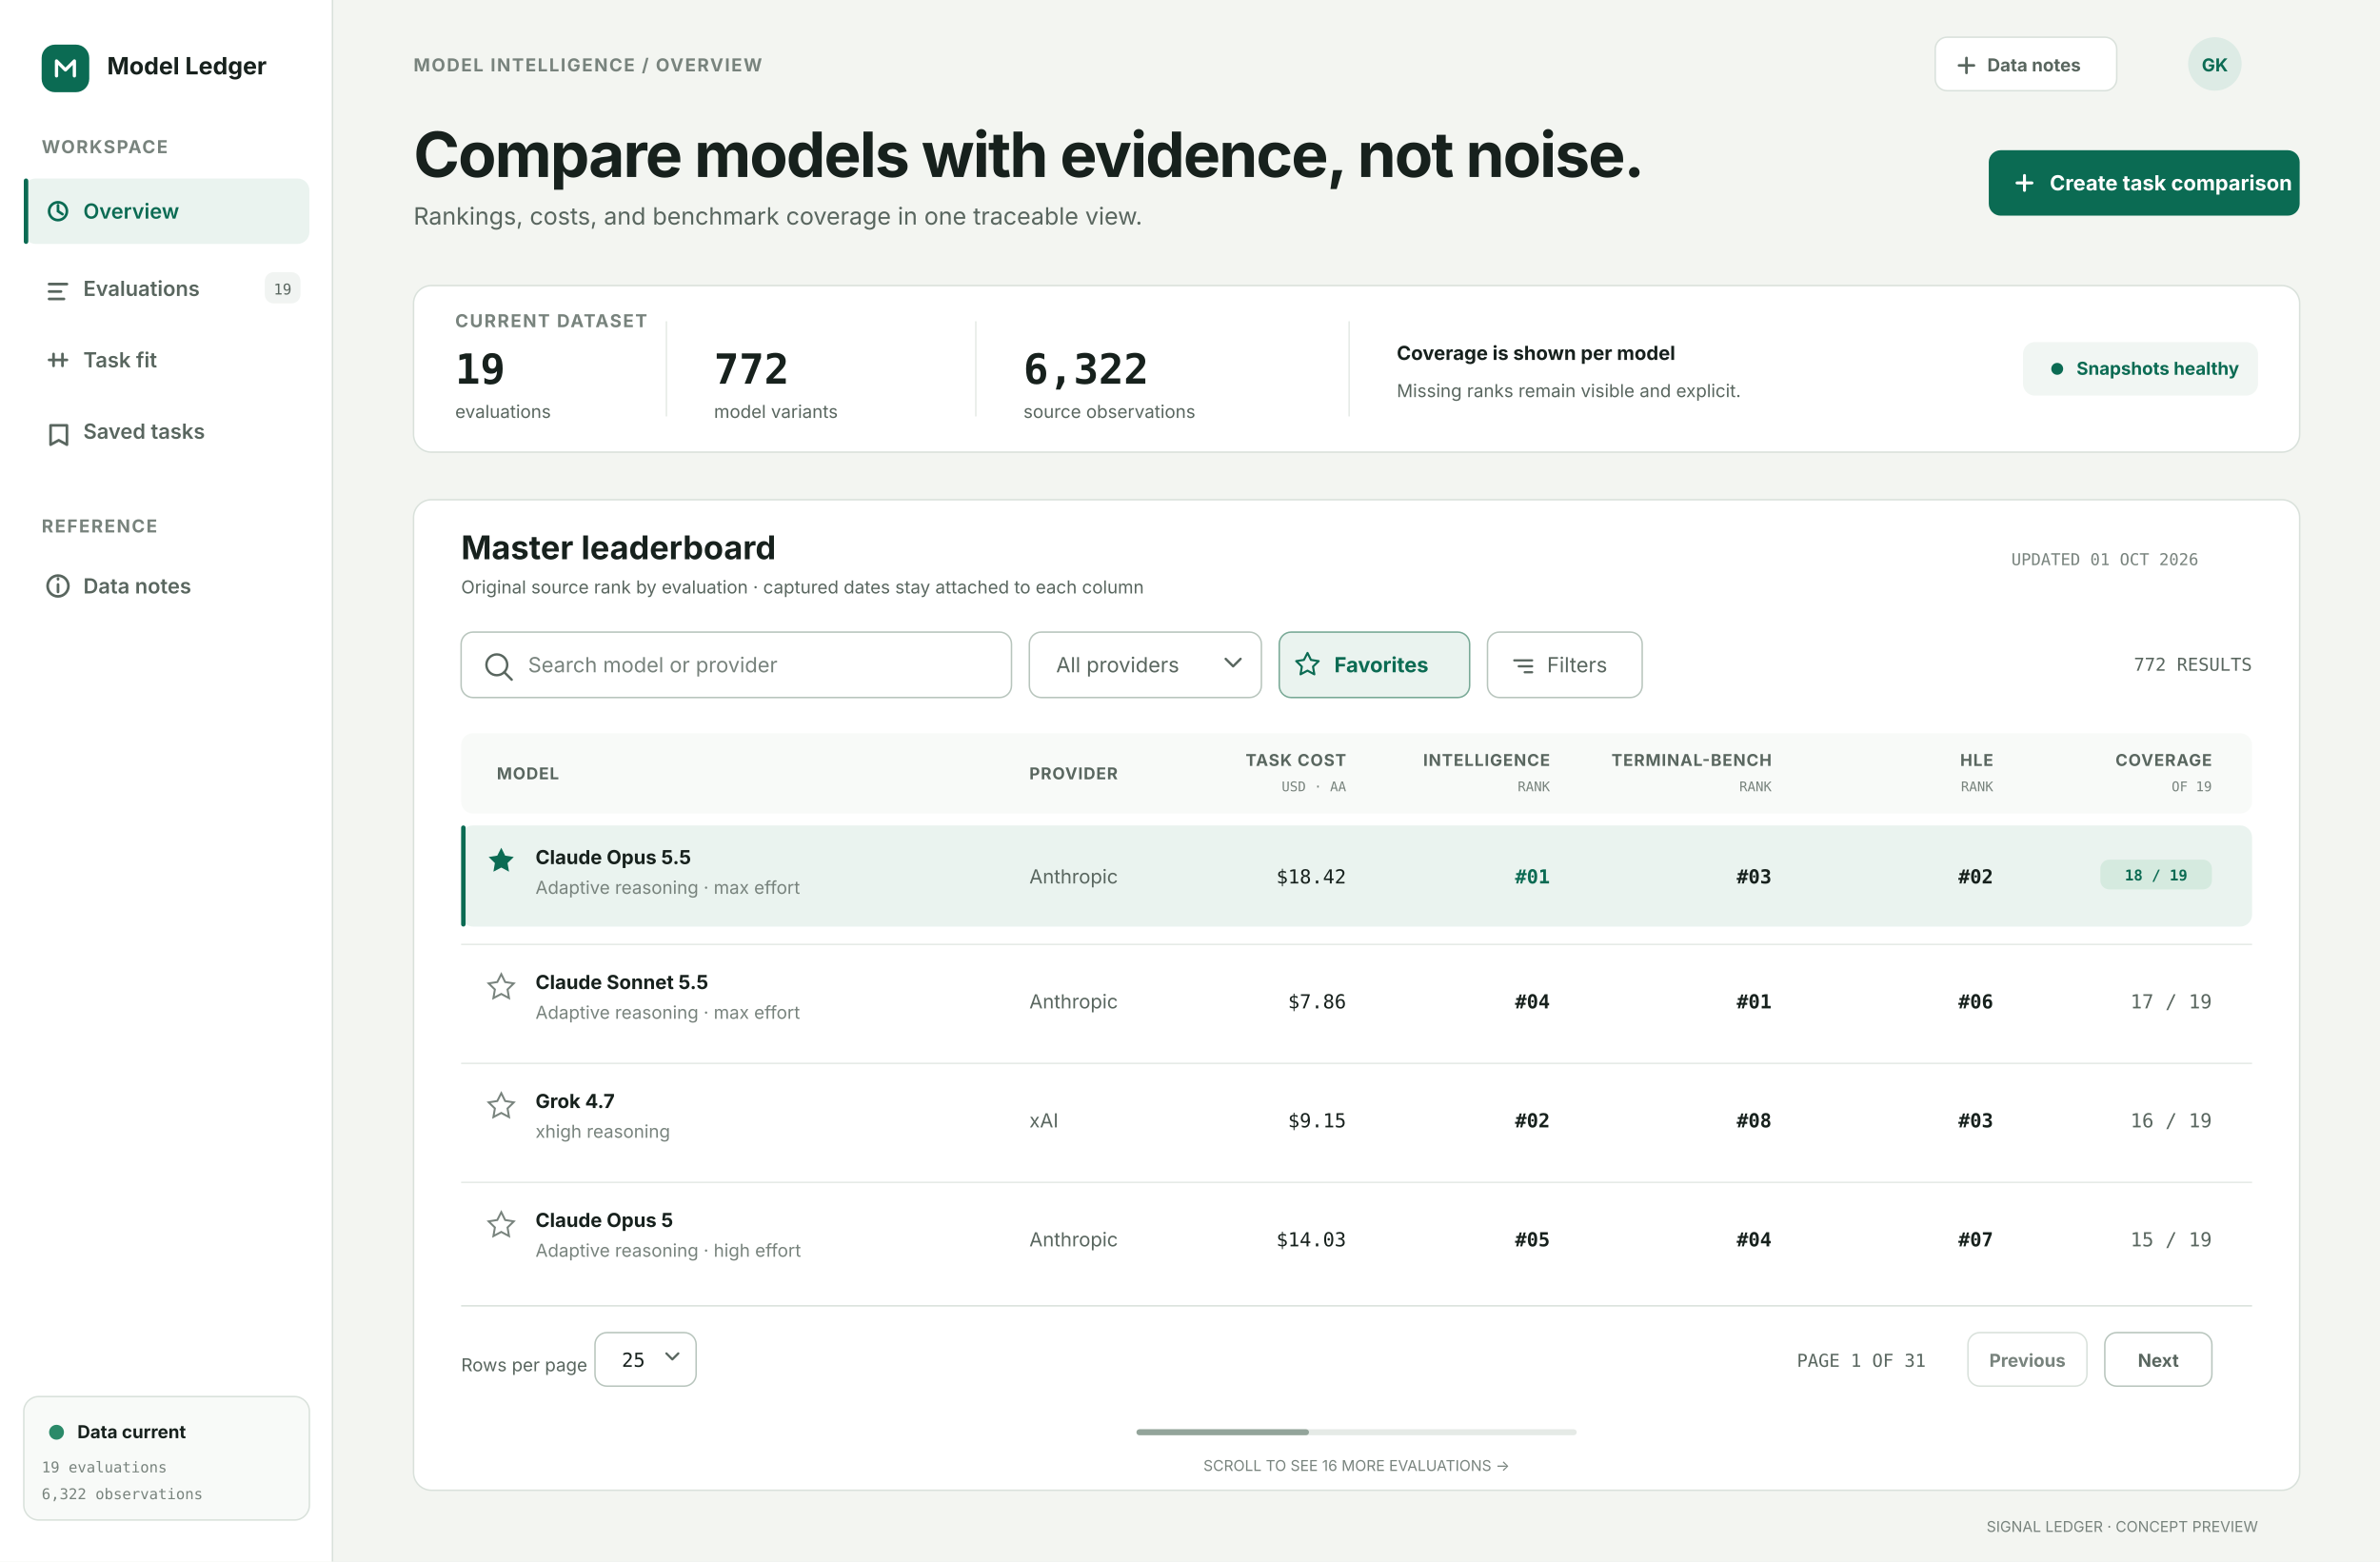
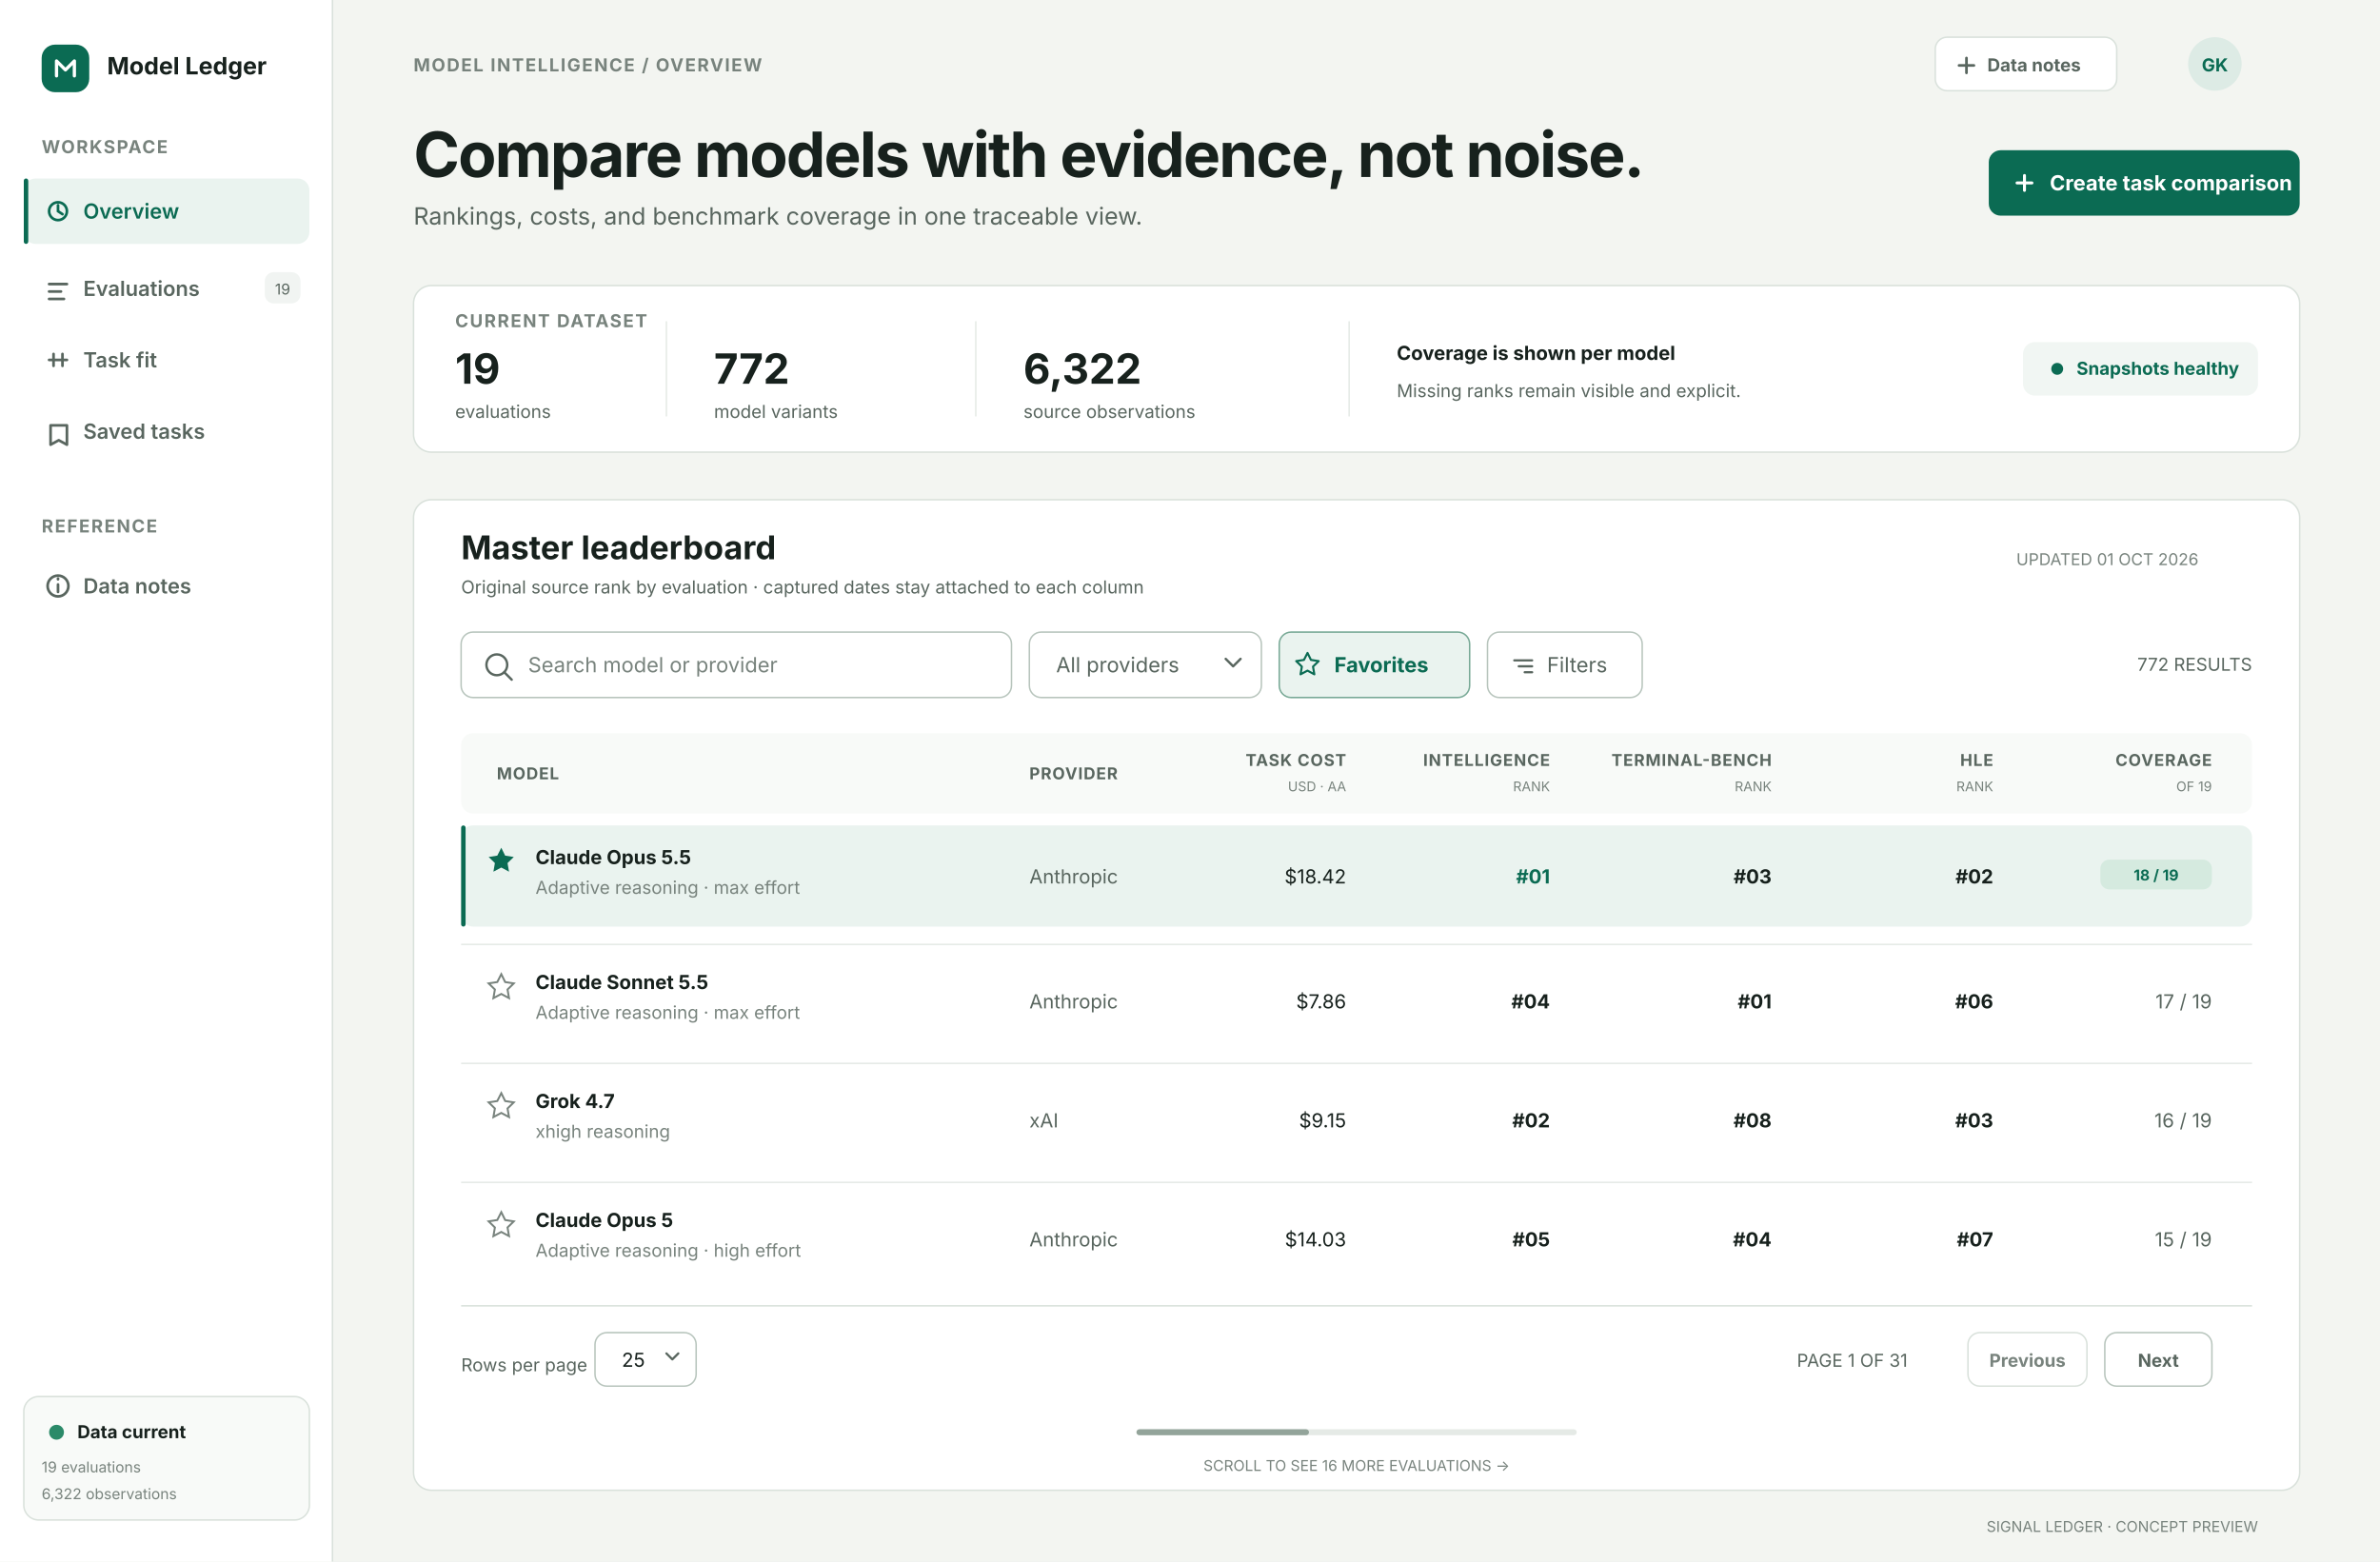
<svg xmlns="http://www.w3.org/2000/svg" width="1600" height="1050" viewBox="0 0 1600 1050" role="img" aria-labelledby="title description">
  <description id="description">A light mode desktop product mockup with a stable left navigation rail, warm mineral background, white evidence sheet, evergreen controls, summary metrics, filters, and a dense model leaderboard.</description>
  <defs>
    <filter id="menu-shadow" x="-20%" y="-20%" width="140%" height="160%">
      <feDropShadow dx="0" dy="12" stdDeviation="16" flood-color="#17211D" flood-opacity="0.12" />
    </filter>
    <style>
      .ui { font-family: "Geist", Inter, Arial, sans-serif; fill: #17211D; }
-       .mono { font-family: "Geist Mono", "SFMono-Regular", Consolas, monospace; fill: #17211D; font-variant-numeric: tabular-nums; }
+       .mono { font-family: "Geist", Inter, Arial, sans-serif; fill: #17211D; font-variant-numeric: tabular-nums; }
      .muted { fill: #59665F; }
      .tertiary { fill: #78837D; }
      .accent { fill: #0B6B53; }
      .white { fill: #FFFFFF; }
      .label { font-size: 12px; font-weight: 650; letter-spacing: .08em; }
      .body { font-size: 14px; }
      .small { font-size: 12px; }
      .nav { font-size: 14px; font-weight: 600; }
      .th { font-size: 11px; font-weight: 700; letter-spacing: .05em; fill: #59665F; }
      .td { font-size: 13px; }
      .rank { font-size: 13px; font-weight: 650; }
    </style>
  </defs>
  <rect width="1600" height="1050" fill="#F3F5F1" />
  <rect x="0" y="0" width="224" height="1050" fill="#FFFFFF" />
  <line x1="223.5" y1="0" x2="223.5" y2="1050" stroke="#D9E1DB" />
  <rect x="28" y="30" width="32" height="32" rx="9" fill="#0B6B53" />
  <path d="M38 51V41l6 6 6-6v10" fill="none" stroke="#FFFFFF" stroke-width="2.2" stroke-linecap="round" stroke-linejoin="round" />
  <text x="72" y="50" class="ui" font-size="16" font-weight="750">Model Ledger</text>
  <text x="28" y="103" class="ui tertiary label">WORKSPACE</text>
  <rect x="16" y="120" width="192" height="44" rx="8" fill="#EAF3EF" />
  <rect x="16" y="120" width="3" height="44" rx="1.5" fill="#0B6B53" />
  <circle cx="39" cy="142" r="6" fill="none" stroke="#0B6B53" stroke-width="1.8" />
  <path d="M39 138v4l3 2" fill="none" stroke="#0B6B53" stroke-width="1.8" stroke-linecap="round" />
  <text x="56" y="147" class="ui accent nav">Overview</text>
  <path d="M33 191h12M33 196h8M33 201h10" fill="none" stroke="#59665F" stroke-width="1.8" stroke-linecap="round" />
  <text x="56" y="199" class="ui muted nav">Evaluations</text>
  <rect x="178" y="183" width="24" height="21" rx="6" fill="#F1F4F2" />
  <text x="190" y="198" text-anchor="middle" class="mono muted" font-size="10">19</text>
  <path d="M33 242h12M36 238v8M42 238v8" fill="none" stroke="#59665F" stroke-width="1.8" stroke-linecap="round" />
  <text x="56" y="247" class="ui muted nav">Task fit</text>
  <path d="M34 286h11v13l-5.5-3-5.5 3z" fill="none" stroke="#59665F" stroke-width="1.8" stroke-linejoin="round" />
  <text x="56" y="295" class="ui muted nav">Saved tasks</text>
  <text x="28" y="358" class="ui tertiary label">REFERENCE</text>
  <circle cx="39" cy="394" r="7" fill="none" stroke="#59665F" stroke-width="1.8" />
  <path d="M39 393v5M39 389v.5" fill="none" stroke="#59665F" stroke-width="1.8" stroke-linecap="round" />
  <text x="56" y="399" class="ui muted nav">Data notes</text>
  <rect x="16" y="939" width="192" height="83" rx="10" fill="#F8FAF8" stroke="#D9E1DB" />
  <circle cx="38" cy="963" r="5" fill="#2B8A69" />
  <text x="52" y="967" class="ui" font-size="12" font-weight="650">Data current</text>
  <text x="28" y="990" class="mono tertiary" font-size="10">19 evaluations</text>
  <text x="28" y="1008" class="mono tertiary" font-size="10">6,322 observations</text>
  <text x="278" y="48" class="ui tertiary label">MODEL INTELLIGENCE / OVERVIEW</text>
  <rect x="1301" y="25" width="122" height="36" rx="8" fill="#FFFFFF" stroke="#D9E1DB" />
  <path d="M1322 39v10M1317 44h10" stroke="#59665F" stroke-width="1.8" stroke-linecap="round" />
  <text x="1336" y="48" class="ui muted small" font-weight="650">Data notes</text>
  <circle cx="1489" cy="43" r="18" fill="#DDEBE5" />
  <text x="1489" y="48" text-anchor="middle" class="ui accent" font-size="12" font-weight="750">GK</text>
  <text x="278" y="119" class="ui" font-size="42" font-weight="720" letter-spacing="-1.1">Compare models with evidence, not noise.</text>
  <text x="278" y="151" class="ui muted" font-size="16">Rankings, costs, and benchmark coverage in one traceable view.</text>
  <rect x="1337" y="101" width="209" height="44" rx="8" fill="#0B6B53" />
  <path d="M1361 118v10M1356 123h10" stroke="#FFFFFF" stroke-width="2" stroke-linecap="round" />
  <text x="1378" y="128" class="ui white" font-size="14" font-weight="700">Create task comparison</text>
  <rect x="278" y="192" width="1268" height="112" rx="12" fill="#FFFFFF" stroke="#D9E1DB" />
  <text x="306" y="220" class="ui tertiary label">CURRENT DATASET</text>
  <text x="306" y="258" class="mono" font-size="28" font-weight="650">19</text>
  <text x="306" y="281" class="ui muted small">evaluations</text>
  <line x1="448" y1="216" x2="448" y2="280" stroke="#E5EAE6" />
  <text x="480" y="258" class="mono" font-size="28" font-weight="650">772</text>
  <text x="480" y="281" class="ui muted small">model variants</text>
  <line x1="656" y1="216" x2="656" y2="280" stroke="#E5EAE6" />
  <text x="688" y="258" class="mono" font-size="28" font-weight="650">6,322</text>
  <text x="688" y="281" class="ui muted small">source observations</text>
  <line x1="907" y1="216" x2="907" y2="280" stroke="#E5EAE6" />
  <text x="939" y="242" class="ui" font-size="13" font-weight="650">Coverage is shown per model</text>
  <text x="939" y="267" class="ui muted small">Missing ranks remain visible and explicit.</text>
  <rect x="1360" y="230" width="158" height="36" rx="8" fill="#F1F6F3" />
  <circle cx="1383" cy="248" r="4" fill="#0B6B53" />
  <text x="1396" y="252" class="ui accent small" font-weight="650">Snapshots healthy</text>
  <rect x="278" y="336" width="1268" height="666" rx="12" fill="#FFFFFF" stroke="#D9E1DB" />
  <text x="310" y="376" class="ui" font-size="22" font-weight="720">Master leaderboard</text>
  <text x="310" y="399" class="ui muted small">Original source rank by evaluation · captured dates stay attached to each column</text>
  <text x="1478" y="380" text-anchor="end" class="mono tertiary" font-size="11">UPDATED 01 OCT 2026</text>
  <rect x="310" y="425" width="370" height="44" rx="8" fill="#FFFFFF" stroke="#B8C5BD" />
  <circle cx="334" cy="447" r="7" fill="none" stroke="#59665F" stroke-width="1.6" />
  <path d="M339 452l5 5" stroke="#59665F" stroke-width="1.6" stroke-linecap="round" />
  <text x="355" y="452" class="ui tertiary body">Search model or provider</text>
  <rect x="692" y="425" width="156" height="44" rx="8" fill="#FFFFFF" stroke="#B8C5BD" />
  <text x="710" y="452" class="ui muted body">All providers</text>
  <path d="M824 443l5 5 5-5" fill="none" stroke="#59665F" stroke-width="1.6" stroke-linecap="round" stroke-linejoin="round" />
  <rect x="860" y="425" width="128" height="44" rx="8" fill="#EAF3EF" stroke="#78A996" />
  <path d="M879 439l2.3 4.7 5.2.8-3.8 3.7.9 5.2-4.6-2.5-4.7 2.5.9-5.2-3.8-3.7 5.2-.8z" fill="none" stroke="#0B6B53" stroke-width="1.4" stroke-linejoin="round" />
  <text x="897" y="452" class="ui accent body" font-weight="650">Favorites</text>
  <rect x="1000" y="425" width="104" height="44" rx="8" fill="#FFFFFF" stroke="#B8C5BD" />
  <path d="M1018 444h12M1021 448h9M1025 452h5" stroke="#59665F" stroke-width="1.5" stroke-linecap="round" />
  <text x="1040" y="452" class="ui muted body">Filters</text>
  <text x="1514" y="451" text-anchor="end" class="mono muted" font-size="12">772 RESULTS</text>
  <rect x="310" y="493" width="1204" height="54" rx="8" fill="#F8FAF8" />
  <text x="334" y="524" class="ui th">MODEL</text>
  <text x="692" y="524" class="ui th">PROVIDER</text>
  <text x="905" y="515" text-anchor="end" class="ui th">TASK COST</text>
  <text x="905" y="532" text-anchor="end" class="mono tertiary" font-size="9">USD · AA</text>
  <text x="1042" y="515" text-anchor="end" class="ui th">INTELLIGENCE</text>
  <text x="1042" y="532" text-anchor="end" class="mono tertiary" font-size="9">RANK</text>
  <text x="1191" y="515" text-anchor="end" class="ui th">TERMINAL-BENCH</text>
  <text x="1191" y="532" text-anchor="end" class="mono tertiary" font-size="9">RANK</text>
  <text x="1340" y="515" text-anchor="end" class="ui th">HLE</text>
  <text x="1340" y="532" text-anchor="end" class="mono tertiary" font-size="9">RANK</text>
  <text x="1487" y="515" text-anchor="end" class="ui th">COVERAGE</text>
  <text x="1487" y="532" text-anchor="end" class="mono tertiary" font-size="9">OF 19</text>
  <rect x="310" y="555" width="1204" height="68" rx="8" fill="#EAF3EF" />
  <rect x="310" y="555" width="3" height="68" rx="1.5" fill="#0B6B53" />
  <path d="M337 570l2.6 5.3 5.8.9-4.2 4.1 1 5.8-5.2-2.8-5.3 2.8 1-5.8-4.2-4.1 5.8-.9z" fill="#0B6B53" />
  <text x="360" y="581" class="ui td" font-weight="700">Claude Opus 5.5</text>
  <text x="360" y="601" class="ui tertiary small">Adaptive reasoning · max effort</text>
  <text x="692" y="594" class="ui muted td">Anthropic</text>
  <text x="905" y="594" text-anchor="end" class="mono td">$18.42</text>
  <text x="1042" y="594" text-anchor="end" class="mono accent rank">#01</text>
  <text x="1191" y="594" text-anchor="end" class="mono rank">#03</text>
  <text x="1340" y="594" text-anchor="end" class="mono rank">#02</text>
  <rect x="1412" y="578" width="75" height="20" rx="6" fill="#D5EADF" />
  <text x="1449.5" y="592" text-anchor="middle" class="mono accent" font-size="10" font-weight="700">18 / 19</text>
  <line x1="310" y1="635" x2="1514" y2="635" stroke="#E5EAE6" />
  <path d="M337 655l2.6 5.3 5.8.9-4.2 4.1 1 5.8-5.2-2.8-5.3 2.8 1-5.8-4.2-4.1 5.8-.9z" fill="none" stroke="#78837D" stroke-width="1.3" />
  <text x="360" y="665" class="ui td" font-weight="650">Claude Sonnet 5.5</text>
  <text x="360" y="685" class="ui tertiary small">Adaptive reasoning · max effort</text>
  <text x="692" y="678" class="ui muted td">Anthropic</text>
  <text x="905" y="678" text-anchor="end" class="mono td">$7.86</text>
  <text x="1042" y="678" text-anchor="end" class="mono rank">#04</text>
  <text x="1191" y="678" text-anchor="end" class="mono rank">#01</text>
  <text x="1340" y="678" text-anchor="end" class="mono rank">#06</text>
  <text x="1487" y="678" text-anchor="end" class="mono muted td">17 / 19</text>
  <line x1="310" y1="715" x2="1514" y2="715" stroke="#E5EAE6" />
  <path d="M337 735l2.6 5.3 5.8.9-4.2 4.1 1 5.8-5.2-2.8-5.3 2.8 1-5.8-4.2-4.1 5.8-.9z" fill="none" stroke="#78837D" stroke-width="1.3" />
  <text x="360" y="745" class="ui td" font-weight="650">Grok 4.7</text>
  <text x="360" y="765" class="ui tertiary small">xhigh reasoning</text>
  <text x="692" y="758" class="ui muted td">xAI</text>
  <text x="905" y="758" text-anchor="end" class="mono td">$9.15</text>
  <text x="1042" y="758" text-anchor="end" class="mono rank">#02</text>
  <text x="1191" y="758" text-anchor="end" class="mono rank">#08</text>
  <text x="1340" y="758" text-anchor="end" class="mono rank">#03</text>
  <text x="1487" y="758" text-anchor="end" class="mono muted td">16 / 19</text>
  <line x1="310" y1="795" x2="1514" y2="795" stroke="#E5EAE6" />
  <path d="M337 815l2.6 5.3 5.8.9-4.2 4.1 1 5.8-5.2-2.8-5.3 2.8 1-5.8-4.2-4.1 5.8-.9z" fill="none" stroke="#78837D" stroke-width="1.3" />
  <text x="360" y="825" class="ui td" font-weight="650">Claude Opus 5</text>
  <text x="360" y="845" class="ui tertiary small">Adaptive reasoning · high effort</text>
  <text x="692" y="838" class="ui muted td">Anthropic</text>
  <text x="905" y="838" text-anchor="end" class="mono td">$14.03</text>
  <text x="1042" y="838" text-anchor="end" class="mono rank">#05</text>
  <text x="1191" y="838" text-anchor="end" class="mono rank">#04</text>
  <text x="1340" y="838" text-anchor="end" class="mono rank">#07</text>
  <text x="1487" y="838" text-anchor="end" class="mono muted td">15 / 19</text>
  <line x1="310" y1="878" x2="1514" y2="878" stroke="#D9E1DB" />
  <text x="310" y="922" class="ui muted small">Rows per page</text>
  <rect x="400" y="896" width="68" height="36" rx="8" fill="#FFFFFF" stroke="#B8C5BD" />
  <text x="418" y="919" class="mono td">25</text>
  <path d="M448 910l4 4 4-4" fill="none" stroke="#59665F" stroke-width="1.5" stroke-linecap="round" stroke-linejoin="round" />
  <text x="1208" y="919" class="mono muted small">PAGE 1 OF 31</text>
  <rect x="1323" y="896" width="80" height="36" rx="8" fill="#FFFFFF" stroke="#D9E1DB" />
  <text x="1363" y="919" text-anchor="middle" class="ui tertiary small" font-weight="650">Previous</text>
  <rect x="1415" y="896" width="72" height="36" rx="8" fill="#FFFFFF" stroke="#B8C5BD" />
  <text x="1451" y="919" text-anchor="middle" class="ui muted small" font-weight="650">Next</text>
  <rect x="764" y="961" width="296" height="4" rx="2" fill="#E5EAE6" />
  <rect x="764" y="961" width="116" height="4" rx="2" fill="#93A49A" />
  <text x="912" y="989" text-anchor="middle" class="ui tertiary" font-size="10">SCROLL TO SEE 16 MORE EVALUATIONS →</text>
  <text x="1518" y="1030" text-anchor="end" class="ui tertiary" font-size="10">SIGNAL LEDGER · CONCEPT PREVIEW</text>
</svg>
